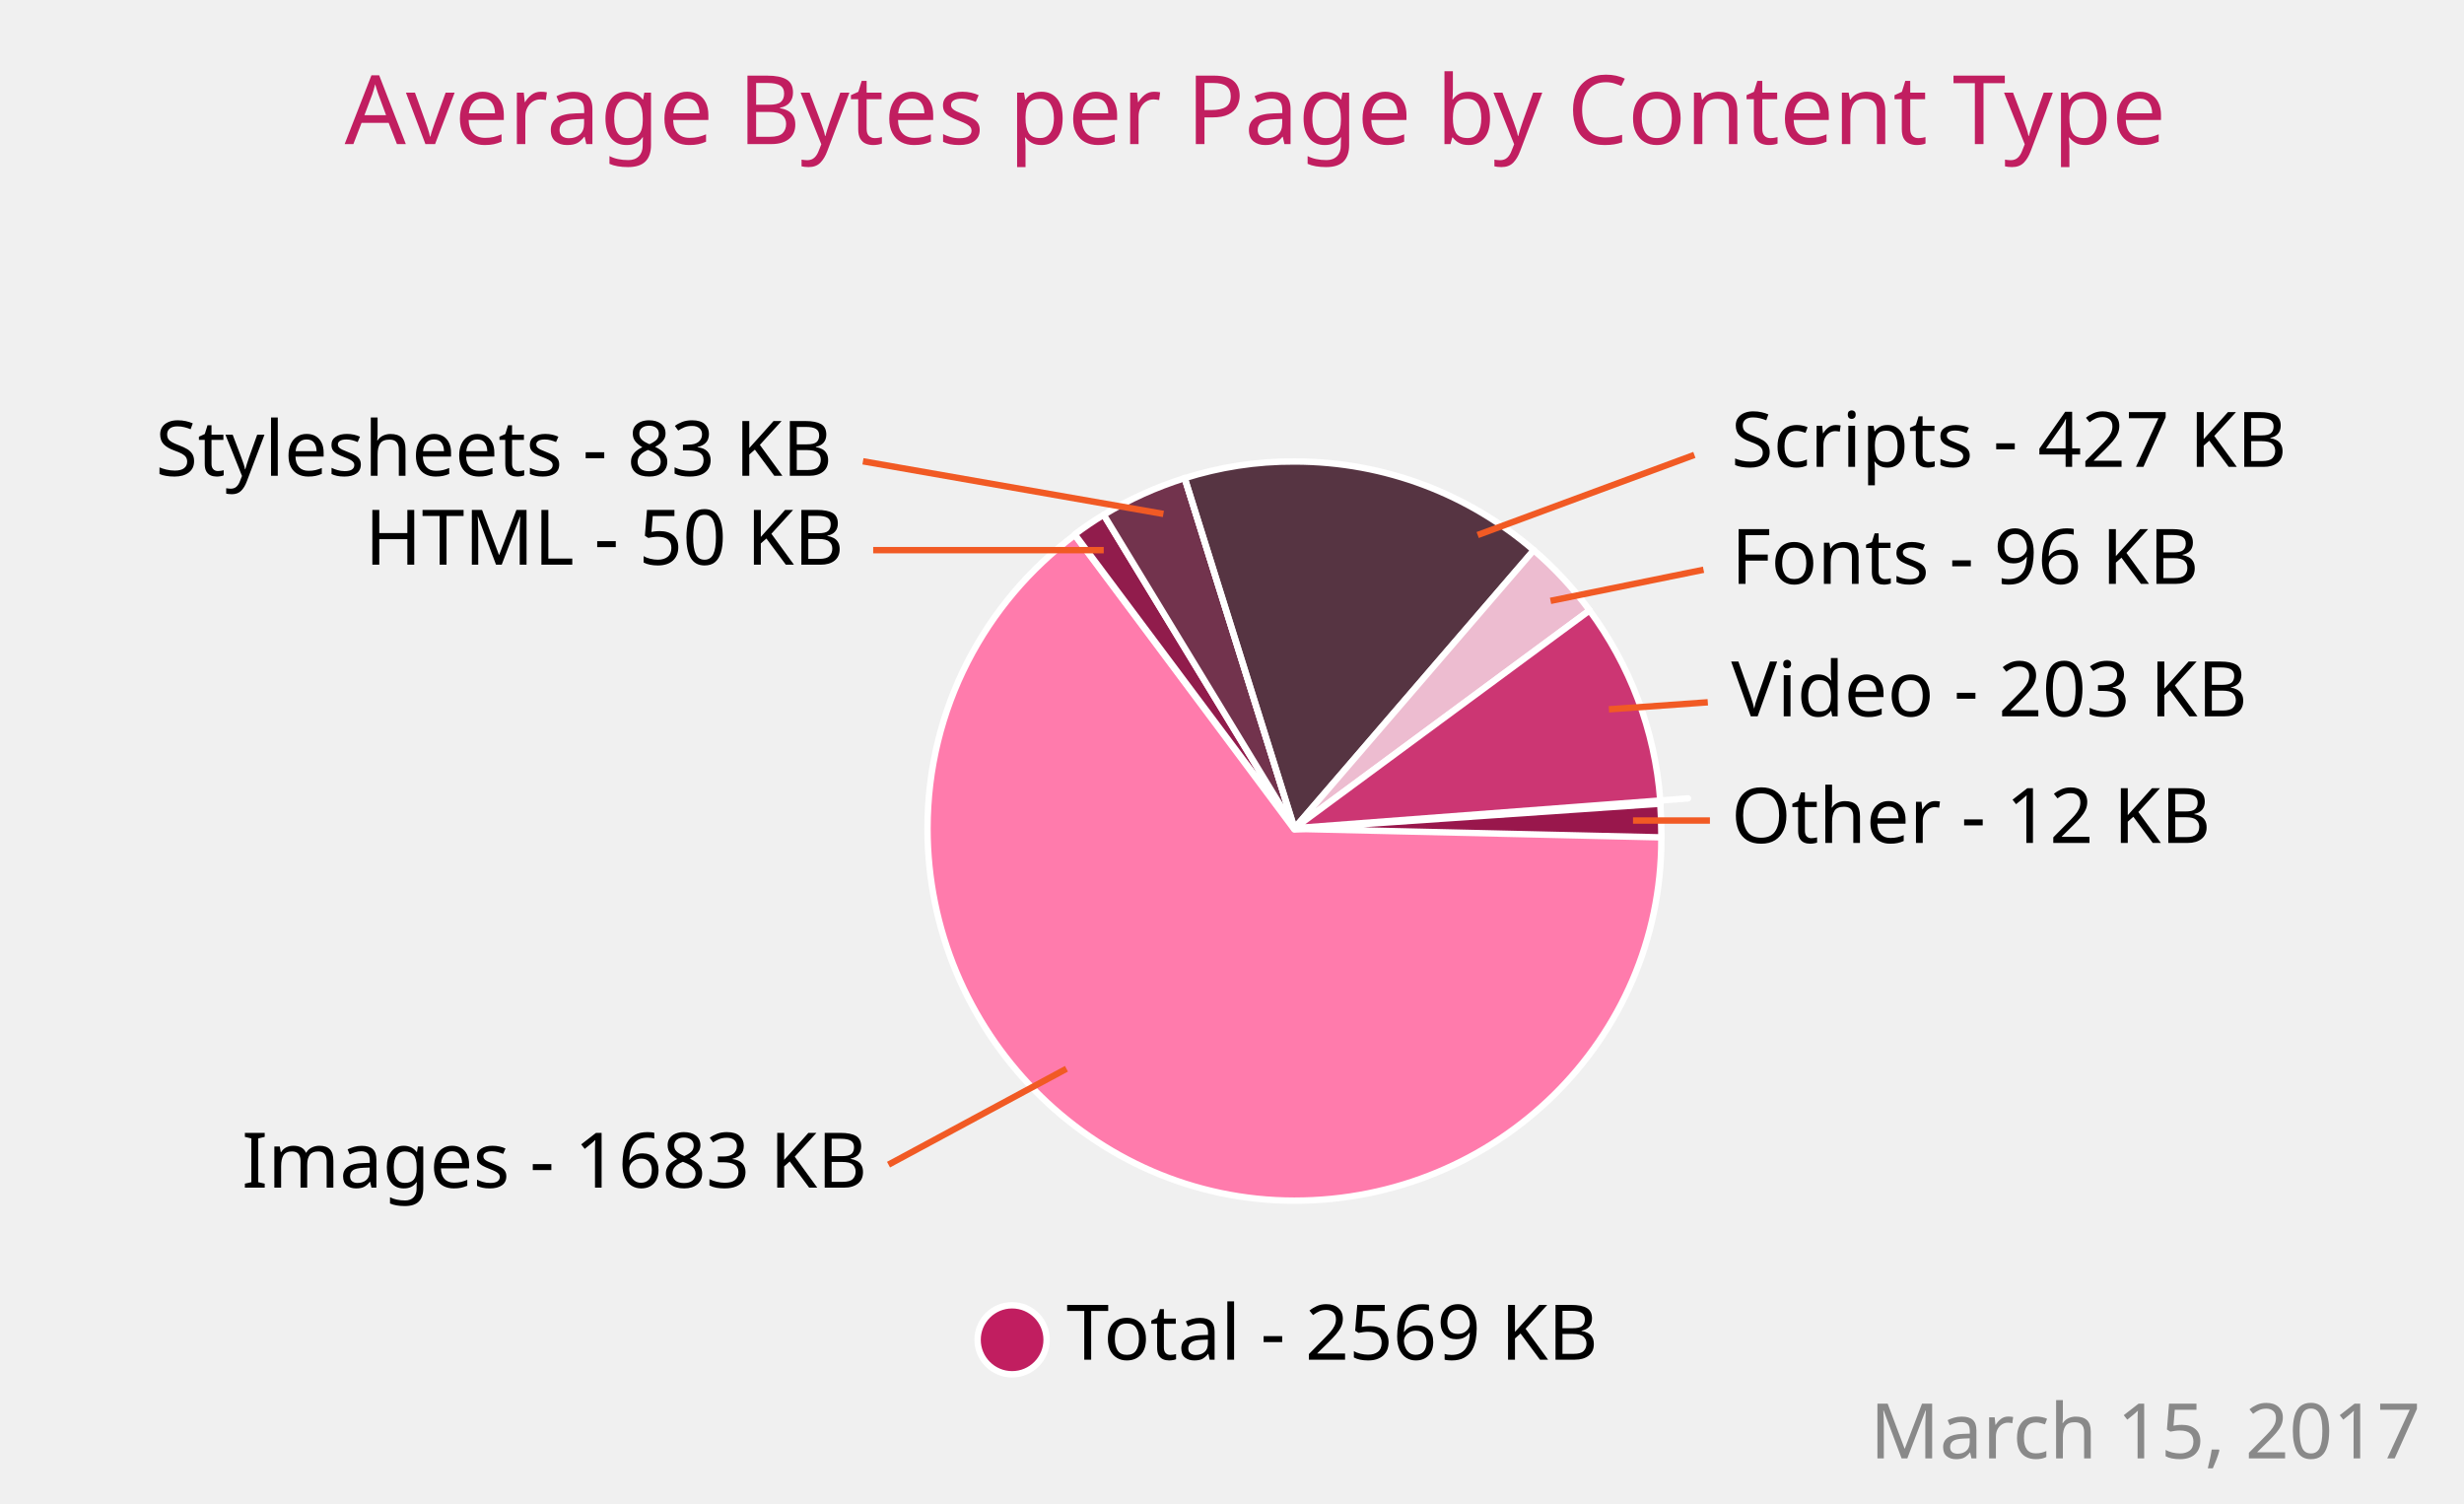
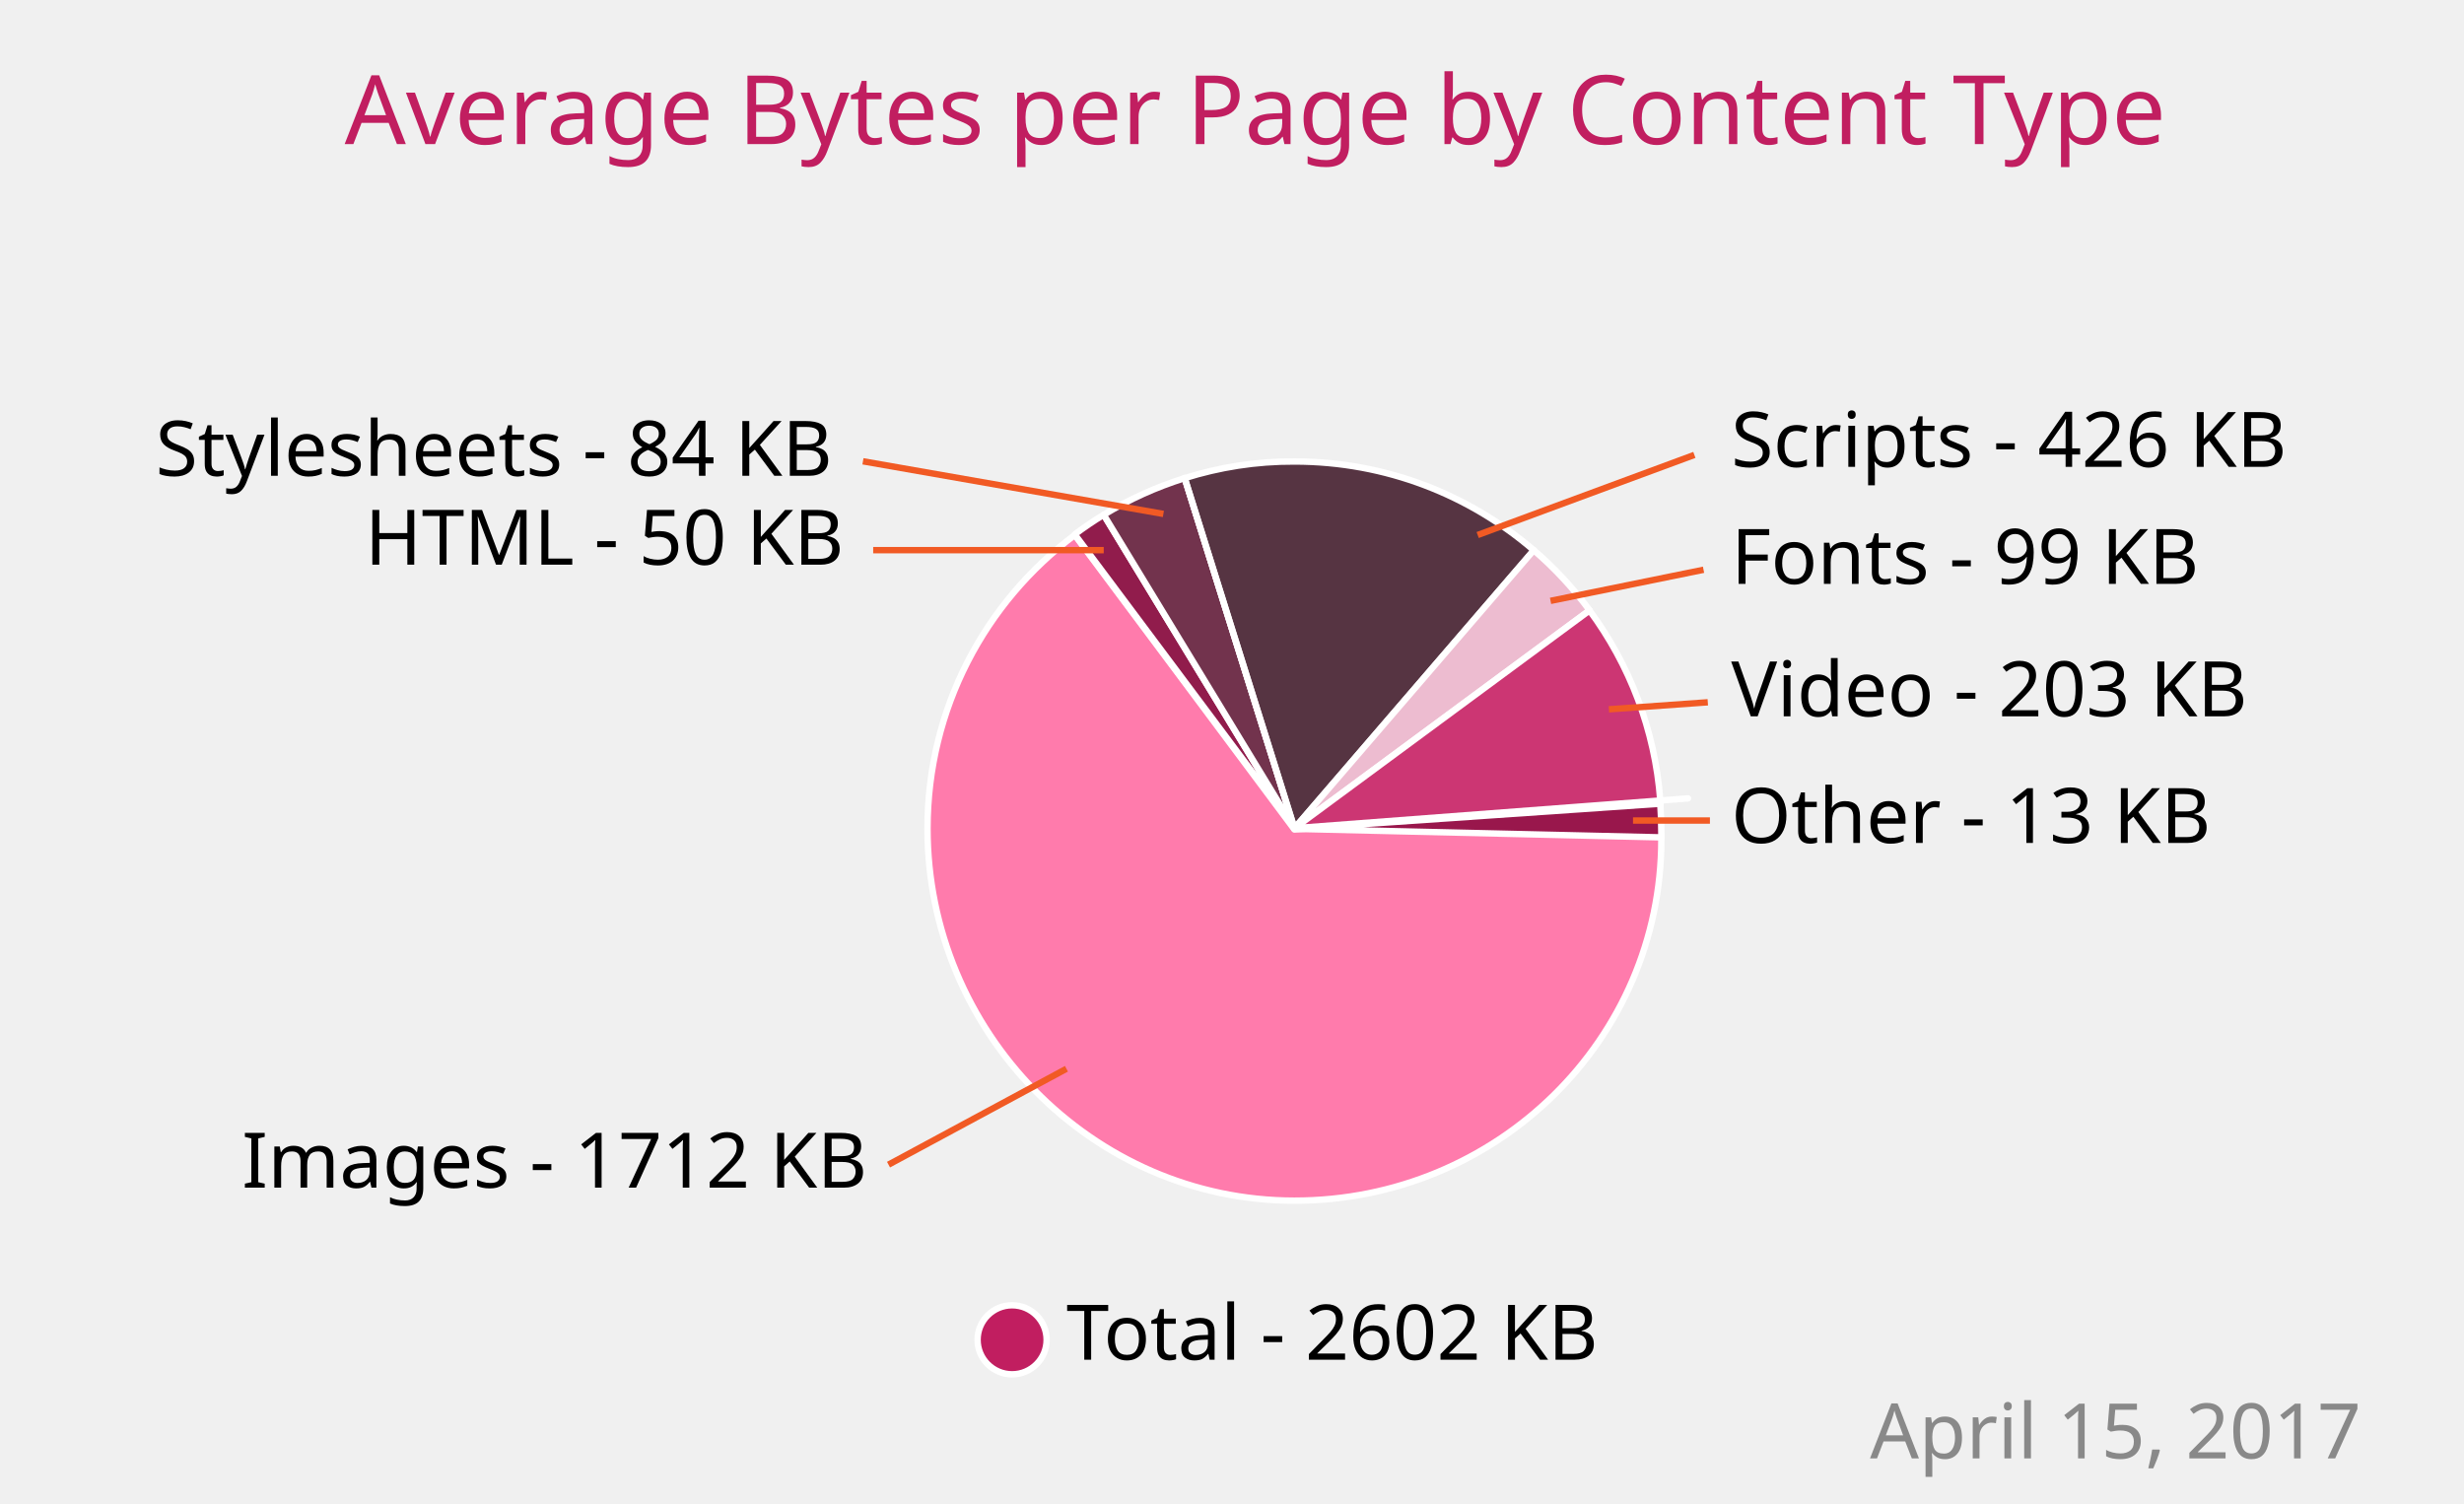
<svg xmlns="http://www.w3.org/2000/svg" version="1.1" id="Layer_1" x="0px" y="0px" viewBox="0 0 1156.4 705.6" style="enable-background:new 0 0 1156.4 705.6;" xml:space="preserve">
  <style type="text/css">
	.st0{fill:none;stroke:#FFFFFF;stroke-width:3;stroke-linecap:round;stroke-linejoin:round;stroke-miterlimit:10;}
	.st1{fill:#FF7BAC;stroke:#FFFFFF;stroke-width:3;stroke-linecap:round;stroke-linejoin:round;stroke-miterlimit:10;}
	.st2{fill:#911C4C;stroke:#FFFFFF;stroke-width:3;stroke-linecap:round;stroke-linejoin:round;stroke-miterlimit:10;}
	.st3{fill:#72334D;stroke:#FFFFFF;stroke-width:3;stroke-linecap:round;stroke-linejoin:round;stroke-miterlimit:10;}
	.st4{fill:#563442;stroke:#FFFFFF;stroke-width:3;stroke-linecap:round;stroke-linejoin:round;stroke-miterlimit:10;}
	.st5{fill:#EDBCD0;stroke:#FFFFFF;stroke-width:3;stroke-linecap:round;stroke-linejoin:round;stroke-miterlimit:10;}
	.st6{fill:#CC3673;stroke:#FFFFFF;stroke-width:3;stroke-linecap:round;stroke-linejoin:round;stroke-miterlimit:10;}
	.st7{fill:#99174C;stroke:#FFFFFF;stroke-width:3;stroke-linecap:round;stroke-linejoin:round;stroke-miterlimit:10;}
	.st8{fill:#C11E60;stroke:#FFFFFF;stroke-width:3;stroke-linecap:round;stroke-linejoin:round;stroke-miterlimit:10;}
	.st9{fill:none;}
	.st10{font-family:'BalooThambi-Regular';}
	.st11{font-size:36px;}
	.st12{fill:#C11E60;}
	.st13{font-size:45px;}
	.st14{opacity:0.7;fill:#5D5D5D;enable-background:new    ;}
	.st15{fill:none;stroke:#F15A24;stroke-width:3;stroke-miterlimit:10;}
</style>
  <g>
    <path class="st0" d="M779.2,375.7l13-1L779.2,375.7L779.2,375.7z" />
    <polygon class="st1" points="719.9,258.2 719.9,258.2 607.5,388.7  " />
    <polygon class="st1" points="746,286.4 746,286.4 607.5,388.7  " />
    <polygon class="st1" points="518,241.6 518,241.6 607.5,388.7  " />
    <path class="st1" d="M779.2,378.2v-1.3l-171.7,12.4L504.4,251.1c-42,31.4-69.1,81.4-69.1,137.8c0,95.1,77.1,174.6,172.2,174.6   c95,0,172.1-75.5,172.2-169.5l-0.5-7.5V378.2z" />
    <path class="st2" d="M518,241.6c-4.7,2.8-9.2,5.9-13.6,9.2l103.1,138L518,241.6z" />
    <path class="st3" d="M556,224.4c-13.4,4.2-26.2,10-38,17.2l89.5,147.2L556,224.4z" />
    <path class="st4" d="M556,224.4l51.5,164.4l112.4-130.5c-30.2-26-69.4-41.7-112.4-41.7C589.5,216.5,572.2,219.3,556,224.4z" />
    <path class="st3" d="M556,224.4l51.5,164.3L556,224.4z" />
    <path class="st5" d="M746,286.4c-7.7-10.4-16.4-19.8-26.2-28.2L607.5,388.7L746,286.4z" />
    <path class="st6" d="M779.2,375.7c-2.5-33.3-14.5-63.9-33.2-89.2L607.5,388.7L779.2,375.7z" />
    <path class="st7" d="M779.2,377.2L607.4,389l172.3,4c0-1,0-1.4,0-1.5C779.7,387.1,779.5,381.5,779.2,377.2z" />
  </g>
  <circle class="st8" cx="475" cy="628.8" r="16.2" />
  <rect x="113.5" y="533.6" class="st9" width="315" height="42.4" />
-   <text transform="matrix(1 0 0 1 113.4965 557.3908)" class="st10 st11">Images - 1683 KB</text>
+   <text transform="matrix(1 0 0 1 113.4965 557.3908)" class="st10 st11">Images - 1712 KB</text>
  <rect x="171.3" y="241.2" class="st9" width="238.5" height="42.4" />
  <text transform="matrix(1 0 0 1 171.2682 265.0258)" class="st10 st11">HTML - 50 KB</text>
  <rect x="73" y="199.5" class="st9" width="362.3" height="42.4" />
-   <text transform="matrix(1 0 0 1 73.0116 223.3084)" class="st10 st11">Stylesheets - 83 KB</text>
+   <text transform="matrix(1 0 0 1 73.0116 223.3084)" class="st10 st11">Stylesheets - 84 KB</text>
  <rect x="812.5" y="195.3" class="st9" width="362.3" height="42.4" />
-   <text transform="matrix(1 0 0 1 812.4747 219.1147)" class="st10 st11">Scripts - 427 KB</text>
+   <text transform="matrix(1 0 0 1 812.4747 219.1147)" class="st10 st11">Scripts - 426 KB</text>
  <rect x="812.5" y="250.2" class="st9" width="362.3" height="42.4" />
-   <text transform="matrix(1 0 0 1 812.4747 274.0258)" class="st10 st11">Fonts - 96 KB</text>
+   <text transform="matrix(1 0 0 1 812.4747 274.0258)" class="st10 st11">Fonts - 99 KB</text>
  <rect x="812.5" y="312.4" class="st9" width="362.3" height="42.4" />
  <text transform="matrix(1 0 0 1 812.4747 336.1872)" class="st10 st11">Video - 203 KB</text>
  <rect x="812.5" y="371.8" class="st9" width="362.3" height="42.4" />
-   <text transform="matrix(1 0 0 1 812.4747 395.6147)" class="st10 st11">Other - 12 KB</text>
+   <text transform="matrix(1 0 0 1 812.4747 395.6147)" class="st10 st11">Other - 13 KB</text>
  <rect x="500.5" y="614.3" class="st9" width="453" height="61.5" />
-   <text transform="matrix(1 0 0 1 500.4735 638.135)" class="st10 st11">Total - 2569 KB</text>
+   <text transform="matrix(1 0 0 1 500.4735 638.135)" class="st10 st11">Total - 2602 KB</text>
  <rect x="-3" y="37.9" class="st9" width="1159.4" height="81.5" />
  <text transform="matrix(1 0 0 1 161.7583 67.6192)" class="st12 st10 st13">Average Bytes per Page by Content Type</text>
  <rect x="430.5" y="660.7" class="st9" width="1159.4" height="65.6" />
-   <text transform="matrix(1 0 0 1 877.6312 684.477)" class="st14 st10 st11">March 15, 2017</text>
+   <text transform="matrix(1 0 0 1 877.6312 684.477)" class="st14 st10 st11">April 15, 2017</text>
  <line class="st15" x1="405" y1="216.5" x2="546" y2="241.2" />
  <line class="st15" x1="409.8" y1="258.2" x2="518" y2="258.2" />
  <line class="st15" x1="693.5" y1="251.1" x2="795.2" y2="213.5" />
  <line class="st15" x1="727.7" y1="282" x2="799.5" y2="267.4" />
  <line class="st15" x1="755.1" y1="332.9" x2="801.5" y2="329.6" />
  <line class="st15" x1="802.5" y1="385.1" x2="766.4" y2="385.1" />
  <line class="st15" x1="417" y1="546.6" x2="500.5" y2="501.6" />
</svg>
